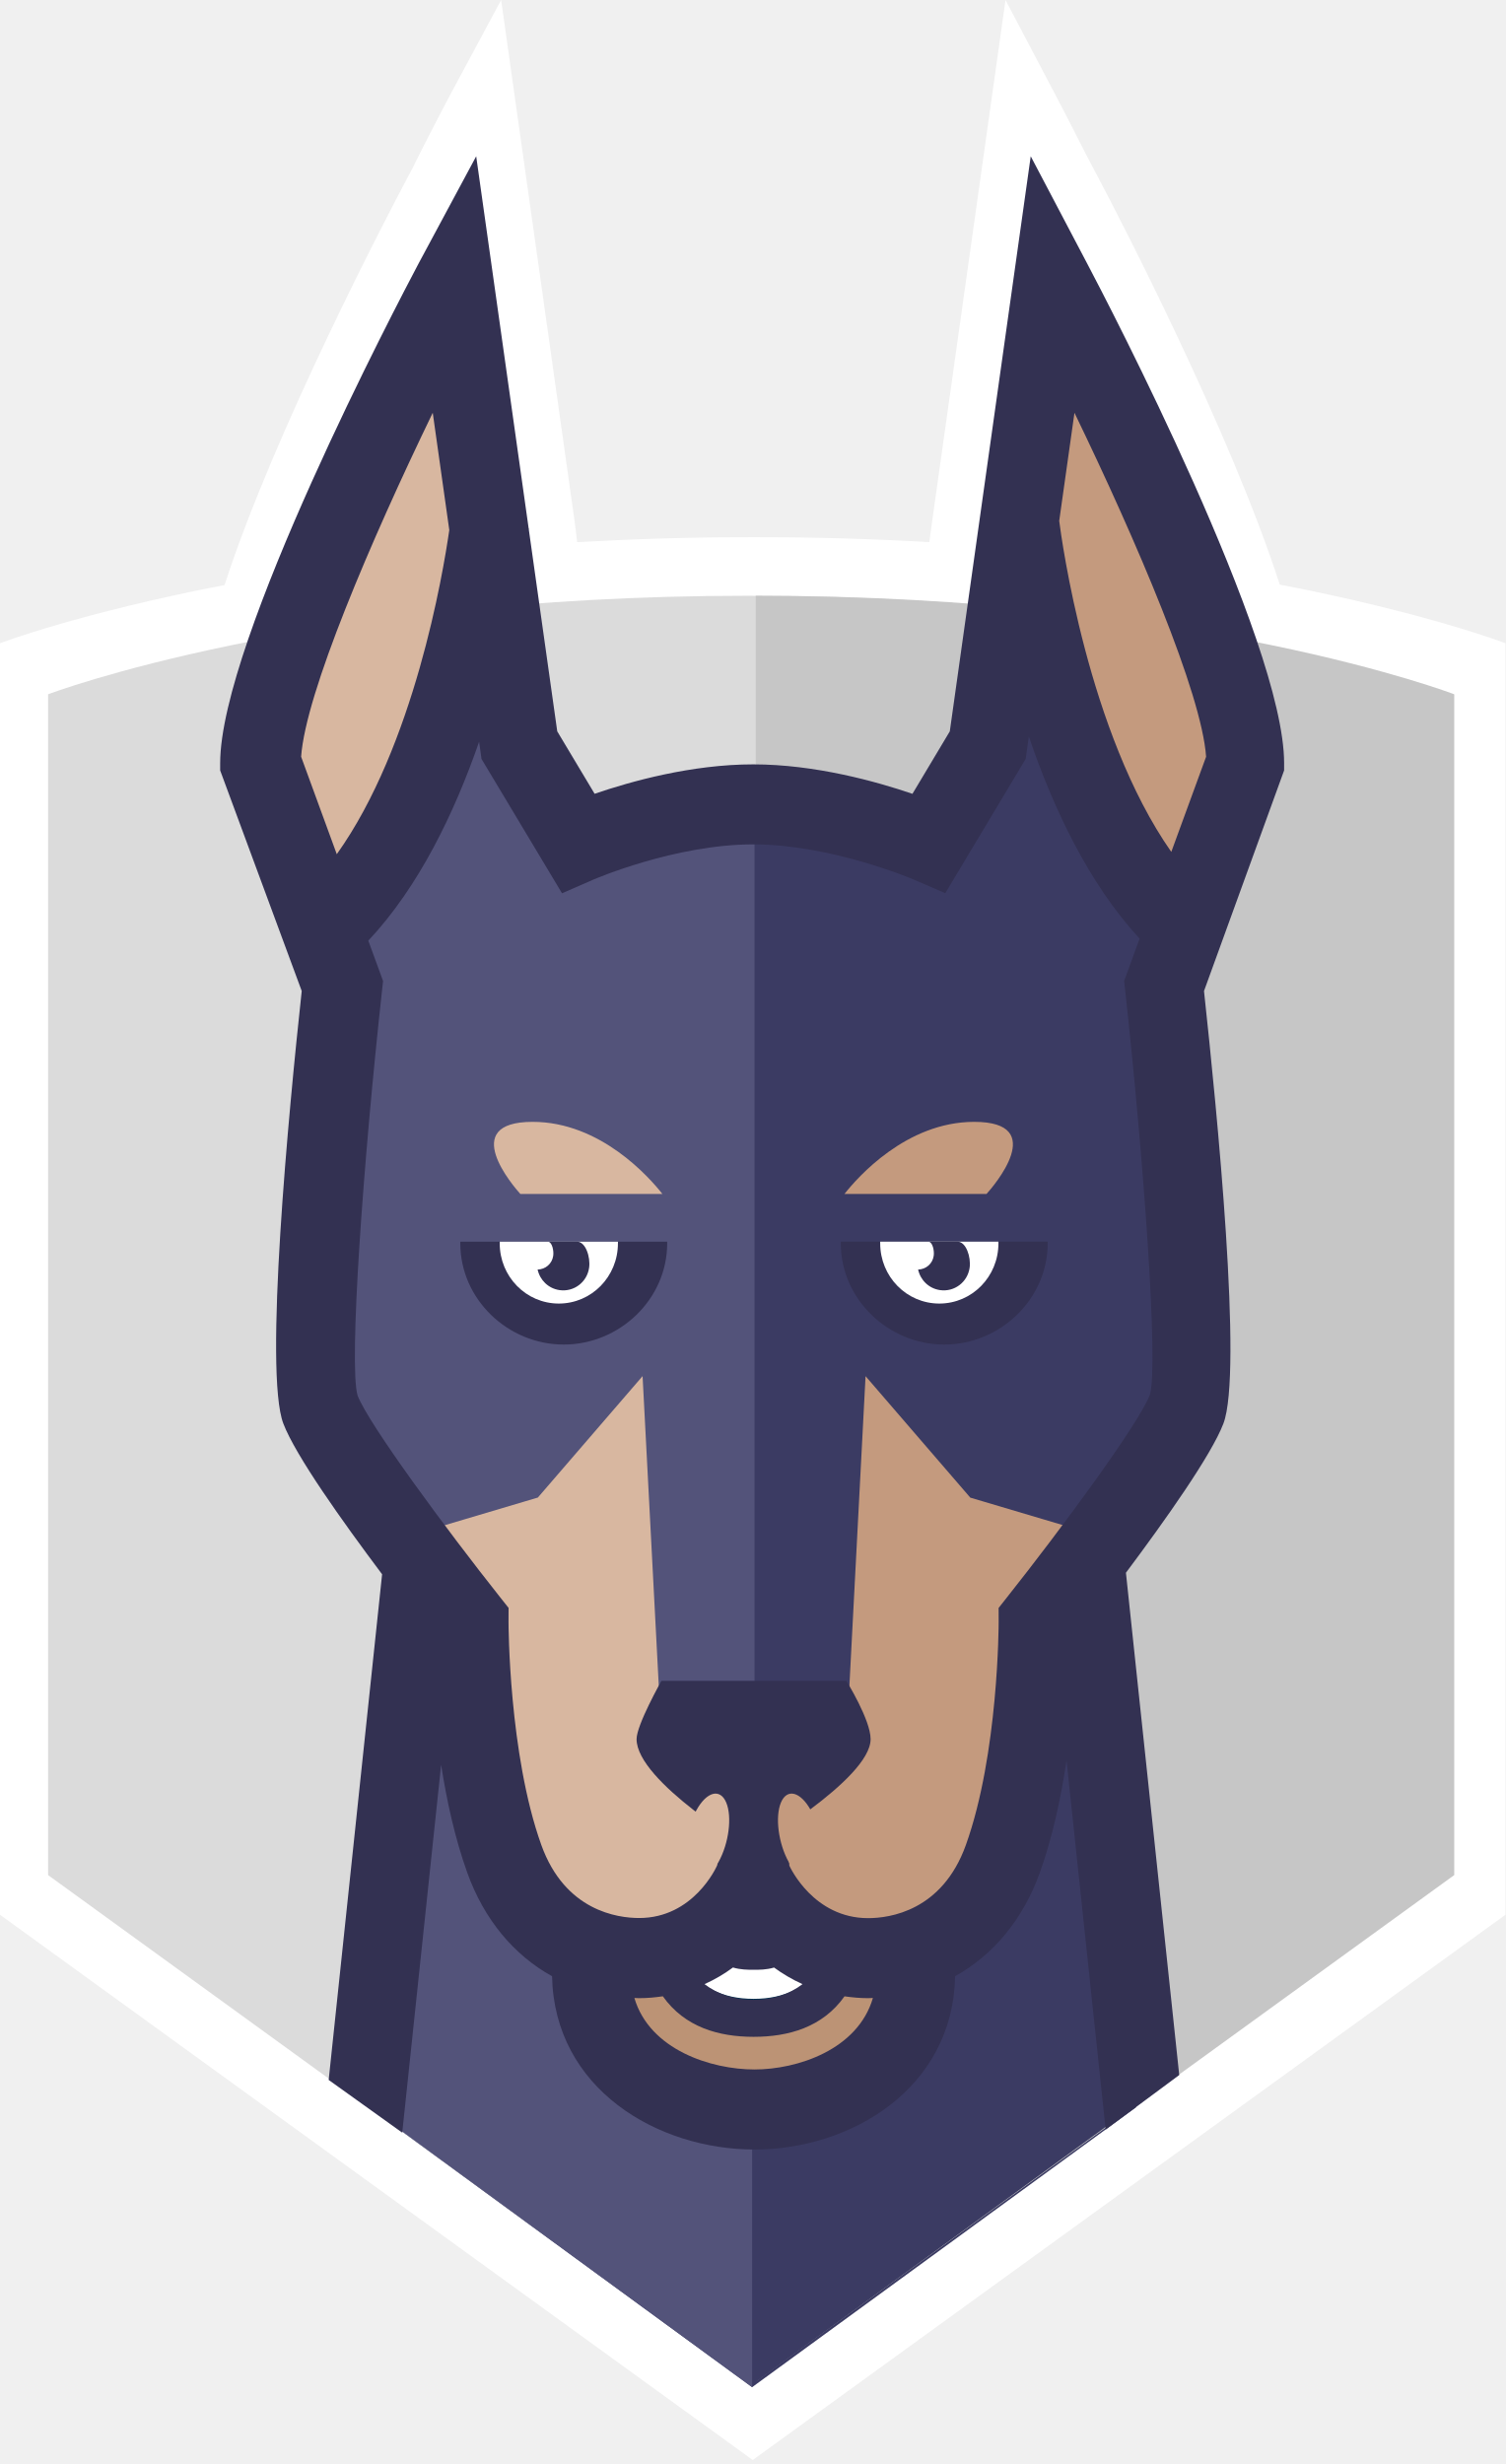
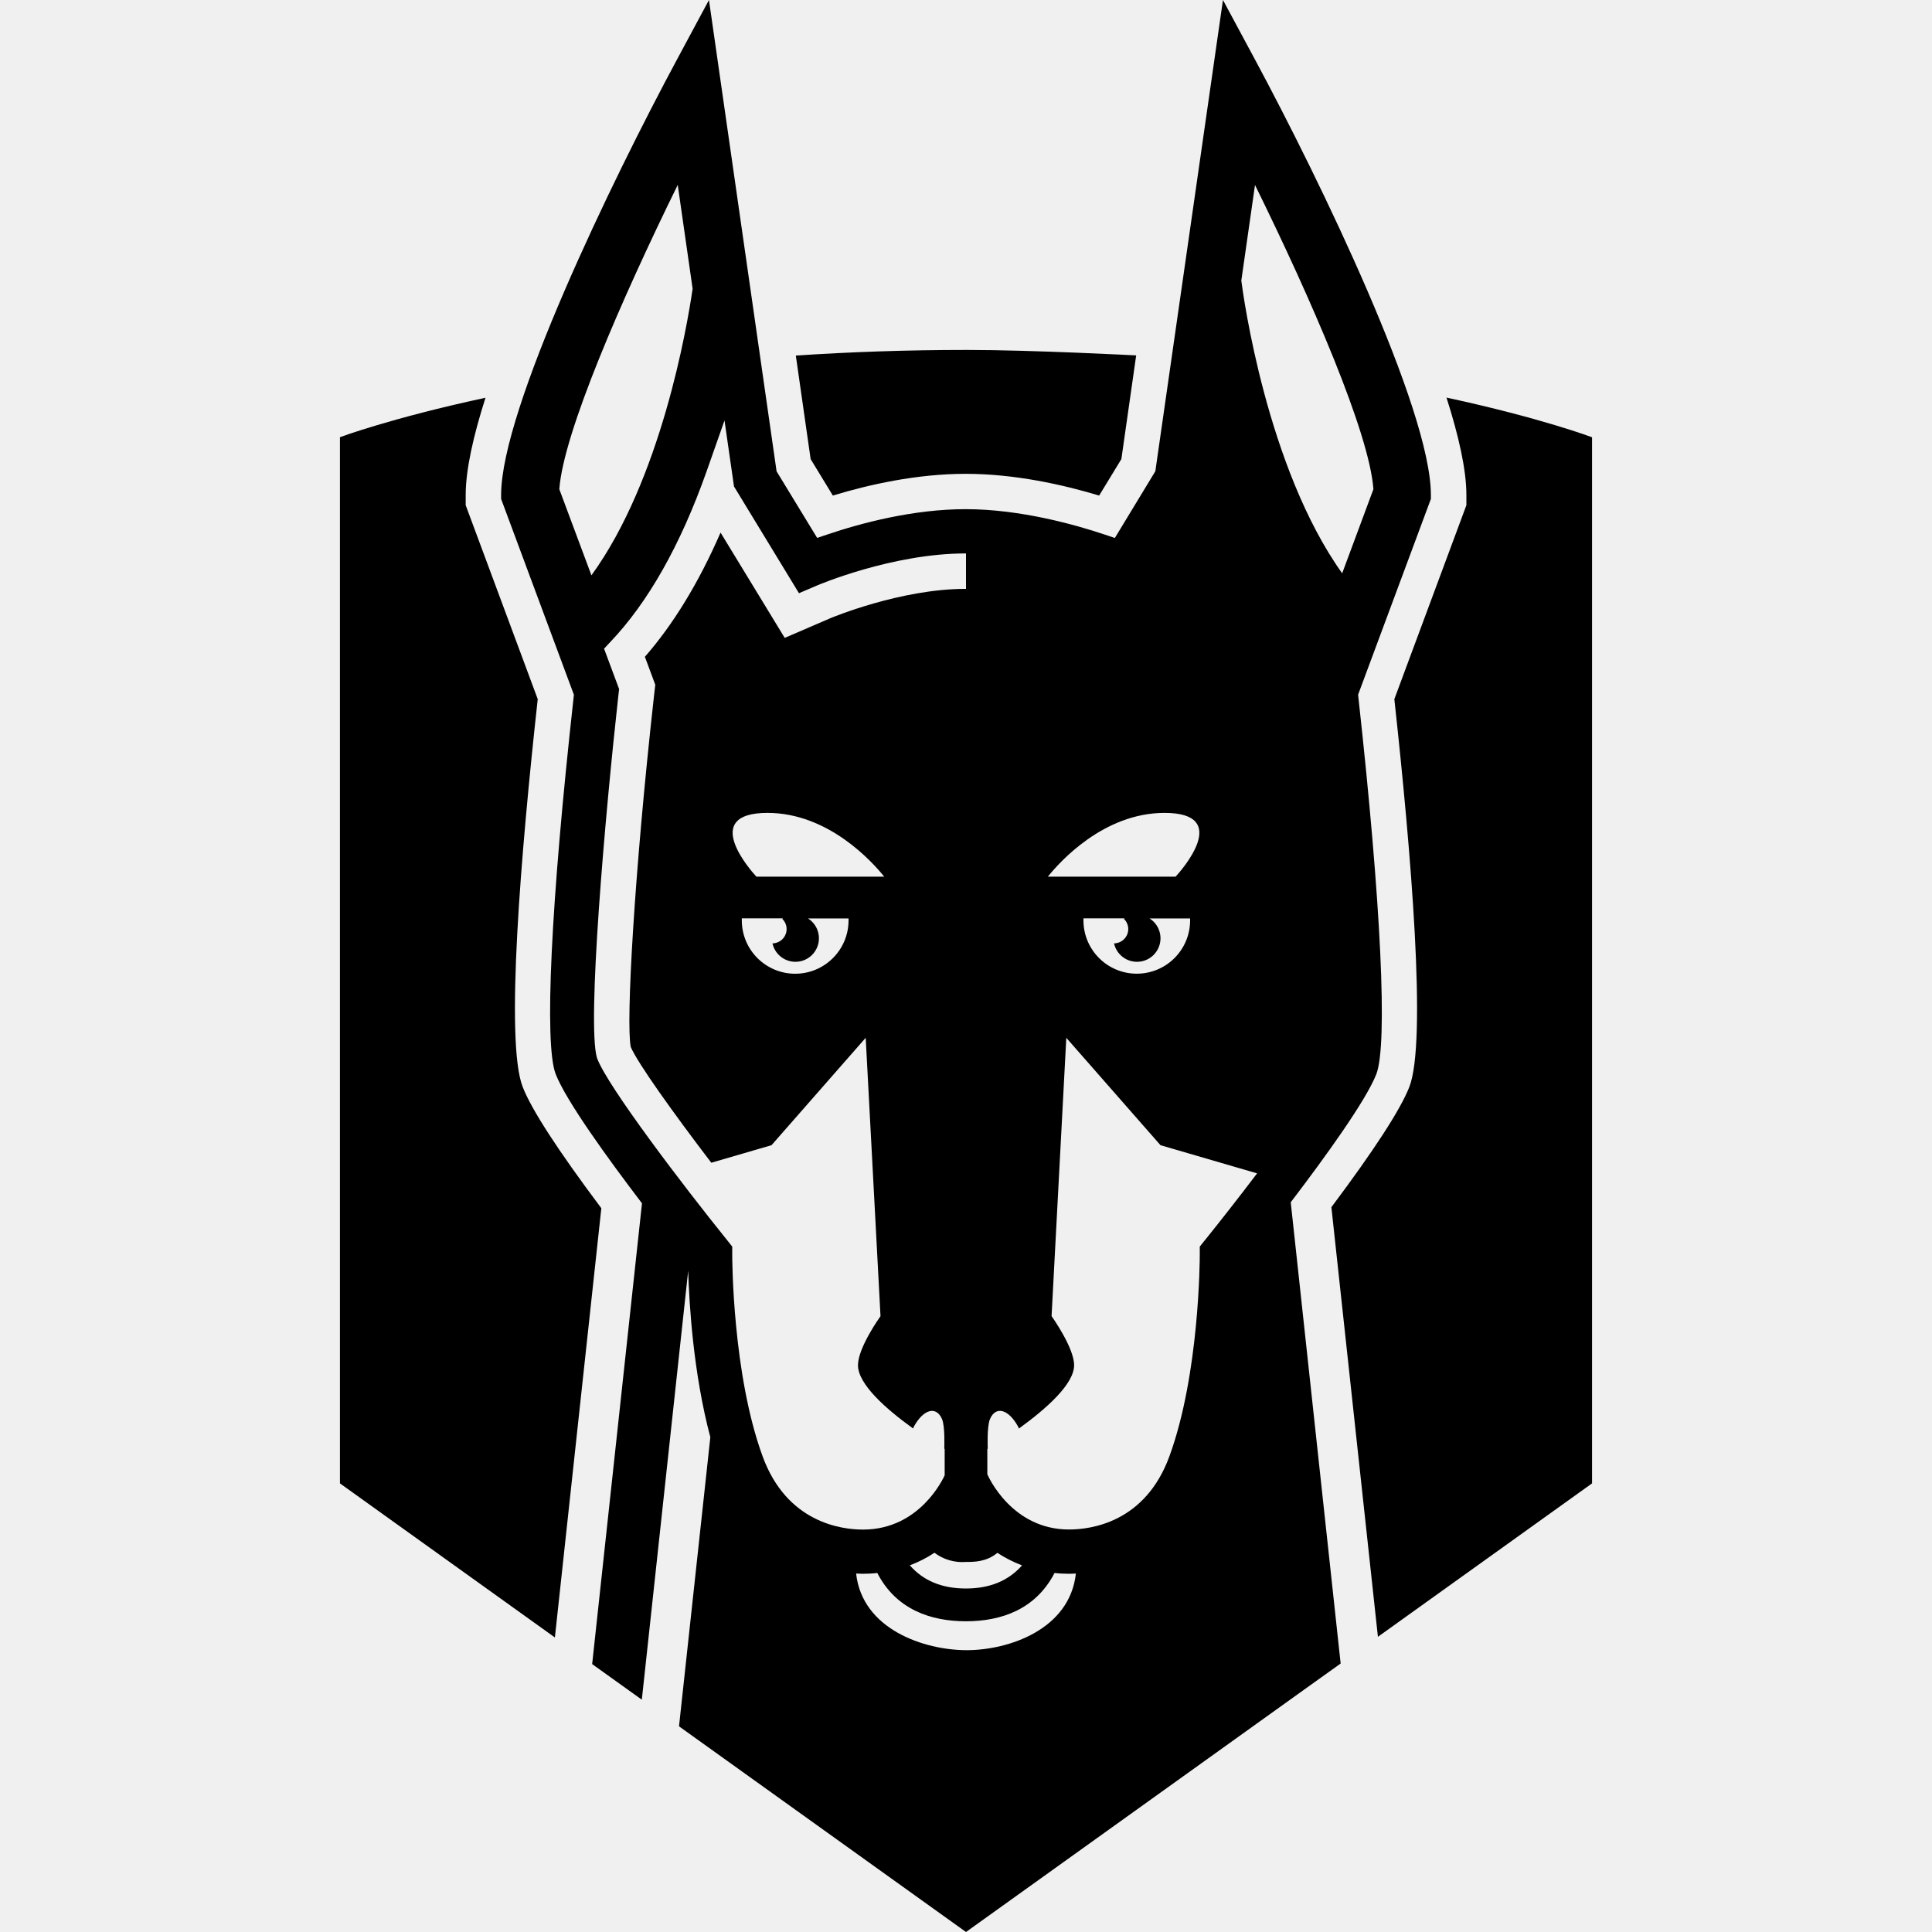
- <svg xmlns="http://www.w3.org/2000/svg" width="256px" height="419px" viewBox="0 0 256 419" version="1.1" preserveAspectRatio="xMidYMid">
-   <g>
-     <path d="M217.619,99.409 C209.09,72.953 189.698,35.777 186.935,30.544 L184.529,25.97 C182.159,21.25 180.39,17.869 179.723,16.607 L170.985,0 L158.468,88.948 L158.032,92.183 C148.673,91.65 138.711,91.344 128.173,91.344 C117.575,91.344 107.554,91.654 98.139,92.193 L97.753,88.946 L93.36,57.767 C93.366,57.715 85.217,0 85.217,0 L76.295,16.607 C75.487,18.134 73.052,22.761 69.883,29.112 L69.113,30.544 C66.344,35.782 46.766,73.024 38.183,99.484 C13.423,104.267 0,109.383 0,109.383 L0,325.599 L127.999,418.32 L256,325.599 L256,109.383 C256,109.383 242.535,104.213 217.619,99.409 Z" fill="#FFFFFF" />
-     <polygon fill="#3B3B63" points="183.073 267.277 127.9 267.277 127.9 172.807 71.918 264.515 63.214 358.687 127.038 405.305 127.9 405.936 193.173 358.351" />
-     <path d="M126.954,404.967 L8.179,318.858 L8.179,118.061 C8.179,118.061 52.097,101.308 127.115,101.308 C202.134,101.308 245.731,118.061 245.731,118.061 L245.731,318.858 L126.954,404.967 Z" fill="#DBDBDB" />
-     <path d="M128.675,101.308 C128.62,101.308 128.567,101.31 128.512,101.31 L128.512,404.962 L128.514,404.962 L247.291,318.853 L247.291,118.061 C247.291,118.061 203.693,101.308 128.675,101.308" fill="#C6C6C6" />
-     <polygon fill="#3B3B63" points="192.847 358.157 182.767 267.277 127.591 267.277 127.591 405.725" />
-     <polygon fill="#53537A" points="63.213 358.687 127.9 405.936 127.9 172.807 71.917 264.515" />
-     <path d="M155.74,331.842 C155.74,347.424 141.425,355.148 128.293,355.148 C115.161,355.148 100.557,347.424 100.557,331.842" fill="#BC9375" />
-     <path d="M147.692,323.012 C147.692,341.286 138.015,346.185 128.148,346.185 C118.282,346.185 108.602,341.286 108.602,323.012" fill="#073251" />
-     <path d="M128.147,339.9 C117.604,339.9 112.478,332.036 112.478,315.87 L117.505,315.87 C117.505,334.796 124.691,334.796 128.147,334.796 C131.602,334.796 138.789,334.796 138.789,315.87 L143.815,315.87 C143.815,332.036 138.688,339.9 128.147,339.9" fill="#FFFFFF" />
-     <path d="M211.832,129.623 C211.832,109.909 179.062,47.882 179.062,47.882 L167.977,126.546 L158.028,143.153 L128.209,144.386 L128.091,144.63 L128.091,144.386 L98.268,143.153 L88.322,126.546 L77.237,47.882 C77.237,47.882 44.464,109.909 44.464,129.623 L58.309,167.502 C58.309,167.502 51.322,231.129 54.512,239.459 C57.692,247.791 79.782,275.654 79.782,275.654 C79.782,275.654 79.716,299.078 85.764,315.918 C90.079,327.944 99.586,332.822 108.689,332.822 C122.633,332.822 128.088,319.816 128.088,319.816 C128.088,319.816 133.674,332.822 147.618,332.822 C156.719,332.822 166.217,327.952 170.542,315.918 C176.583,299.085 176.522,275.654 176.522,275.654 C176.522,275.654 198.607,247.791 201.793,239.459 C204.981,231.127 197.993,167.502 197.993,167.502 L211.832,129.623 Z" fill="#C49A7E" />
-     <path d="M128.147,144.512 L128.09,144.63 L128.09,144.387 L98.266,143.155 L88.321,126.547 L77.232,47.884 C77.232,47.884 44.462,109.911 44.462,129.625 L58.304,167.504 C58.304,167.504 51.319,231.13 54.504,239.461 C57.691,247.793 79.772,275.656 79.772,275.656 C79.772,275.656 79.715,299.08 85.756,315.92 C90.077,327.946 99.585,332.824 108.68,332.824 C122.631,332.824 128.086,319.818 128.086,319.818 C128.086,319.818 128.111,319.864 128.149,319.949 L128.149,144.512 L128.147,144.512 Z" fill="#D8B7A0" />
-     <path d="M198.291,171.231 C195.751,165.827 199.362,153.04 199.362,153.04 C178.668,131.475 173.493,86.506 173.493,86.506 C169.629,100.676 161.231,142.455 161.231,142.455 C161.231,142.455 145.786,136.607 128.216,136.579 L128.154,136.579 L128.085,136.579 C127.12,136.584 126.169,136.609 125.219,136.64 L125.219,312.931 L126.531,314.884 L126.531,313.919 L127.342,313.919 L127.342,314.884 L127.35,313.919 L128.952,313.919 L128.952,314.884 L128.952,313.919 L129.771,313.919 L129.771,314.884 L144.076,293.648 L147.186,234.015 L164.996,254.669 L187.94,261.483 C187.94,261.483 196.524,255.262 196.524,255.285 C200.169,250.097 201.378,245.677 202.259,243.384 C205.446,235.04 198.291,171.231 198.291,171.231" fill="#3B3B63" />
-     <path d="M128.308,136.577 C128.285,136.577 128.267,136.575 128.246,136.575 L128.246,136.577 C110.671,136.607 95.224,142.451 95.224,142.451 C95.224,142.451 86.823,100.674 82.962,86.503 C82.962,86.503 77.79,131.472 57.093,153.037 C57.093,153.037 60.703,165.825 58.163,171.228 C58.163,171.228 51.008,235.04 54.196,243.371 C55.075,245.666 56.294,250.083 59.934,255.272 C59.934,255.248 68.522,261.471 68.522,261.471 L91.462,254.656 L109.269,234.005 L112.386,293.638 L126.683,314.874 L126.683,313.909 L127.502,313.909 L127.502,314.874 L127.502,313.909 L128.305,313.909 L128.305,136.577 L128.308,136.577 Z" fill="#53537A" />
-     <path d="M169.78,211.144 L169.78,211.144 L149.675,211.144 L142.976,211.144 L142.976,211.431 C142.976,220.938 151.07,228.639 160.564,228.639 C170.06,228.639 178.155,220.936 178.155,211.431 L178.155,211.144 L169.78,211.144 Z" fill="#333152" />
-     <path d="M149.676,211.144 L149.676,211.431 C149.676,217.086 154.158,221.668 159.73,221.668 C165.301,221.668 169.781,217.086 169.781,211.431 L169.781,211.144 L149.676,211.144 Z" fill="#FFFFFF" />
-     <path d="M162.831,211.144 L158.12,211.144 C158.074,211.144 158.035,211.167 157.994,211.176 C158.578,211.3 158.902,212.645 158.776,213.541 C158.588,214.909 157.439,215.859 156.124,215.882 C156.507,217.671 157.943,219.109 159.851,219.382 C162.288,219.732 164.54,218.035 164.886,215.562 C165.134,213.741 164.272,211.144 162.831,211.144" fill="#333152" />
-     <path d="M105.076,211.144 L105.076,211.144 L84.976,211.144 L78.274,211.144 L78.274,211.431 C78.274,220.938 86.369,228.639 95.862,228.639 C105.359,228.639 113.454,220.936 113.454,211.431 L113.454,211.144 L105.076,211.144 Z" fill="#333152" />
-     <path d="M84.976,211.144 L84.976,211.431 C84.976,217.086 89.461,221.668 95.025,221.668 C100.598,221.668 105.078,217.086 105.078,211.431 L105.078,211.144 L84.976,211.144 Z" fill="#FFFFFF" />
-     <path d="M98.131,211.144 L93.415,211.144 C93.374,211.144 93.33,211.167 93.292,211.176 C93.875,211.3 94.197,212.645 94.074,213.541 C93.885,214.909 92.743,215.859 91.419,215.882 C91.807,217.671 93.243,219.109 95.147,219.382 C97.583,219.732 99.84,218.035 100.181,215.562 C100.433,213.741 99.572,211.144 98.131,211.144" fill="#333152" />
-     <path d="M167.758,203.03 C168.883,201.778 178.438,190.77 165.659,190.77 C154.112,190.77 145.804,200.23 143.602,203.03 L167.758,203.03 Z" fill="#C49A7E" />
-     <path d="M112.638,203.03 C110.438,200.23 102.13,190.77 90.579,190.77 C77.807,190.77 87.362,201.778 88.481,203.03 L112.638,203.03 Z" fill="#D8B7A0" />
-     <polygon fill="#53537A" points="72.109 211.043 120.991 211.043 120.991 206.376 72.109 206.376" />
-     <path d="M199.176,144.864 C184.963,124.576 180.504,91.594 180.117,88.58 L182.71,70.195 C193.264,92.001 204.337,117.88 205.096,128.68 L199.176,144.864 Z M195.546,237.157 C193.605,242.221 180.201,260.314 171.297,271.547 L169.812,273.43 L169.819,275.834 C169.819,276.051 169.812,298.228 164.242,313.748 C160.215,324.965 151.27,326.177 147.616,326.177 C138.364,326.177 134.371,317.566 134.231,317.255 L133.702,309.189 L122.455,309.189 L121.947,317.209 C121.787,317.574 117.892,326.155 108.686,326.155 C105.024,326.155 96.082,324.956 92.052,313.739 C86.5,298.274 86.474,276.051 86.474,275.825 L86.482,273.422 L84.997,271.547 C76.098,260.322 62.693,242.229 60.8,237.288 C59.287,231.944 61.785,197.383 64.965,168.422 L65.14,166.815 L62.631,159.957 C71.251,150.781 77.3,138.153 81.473,126.132 L81.879,129.058 L95.57,151.901 L100.919,149.569 C101.054,149.511 114.771,143.585 128.091,143.585 C141.327,143.585 155.27,149.516 155.401,149.574 L160.742,151.886 L174.417,129.053 L174.953,125.24 C179.082,137.379 185.125,150.233 193.786,159.613 L191.159,166.81 L191.334,168.416 C194.512,197.383 197.01,231.944 195.546,237.157 L195.546,237.157 Z M119.806,337.402 C121.596,336.593 123.212,335.63 124.637,334.571 C125.939,334.959 127.188,334.959 128.147,334.959 C129.101,334.959 130.337,334.968 131.63,334.579 C133.058,335.63 134.677,336.593 136.467,337.402 C134.222,339.106 131.458,340.064 128.154,340.064 C124.831,340.064 122.054,339.113 119.806,337.402 L119.806,337.402 Z M128.293,351.911 C120.937,351.911 110.477,348.581 107.875,339.754 C108.141,339.762 108.403,339.785 108.675,339.785 C110.096,339.785 111.429,339.653 112.717,339.467 C116.448,344.741 122.26,346.359 128.149,346.359 C134.047,346.359 139.871,344.756 143.608,339.473 C144.888,339.651 146.206,339.785 147.616,339.785 C147.893,339.785 148.159,339.762 148.436,339.754 C145.859,348.581 135.539,351.911 128.293,351.911 L128.293,351.911 Z M51.206,128.678 C51.965,117.878 63.031,92.001 73.587,70.193 L76.401,90.133 C75.328,97.588 70.424,126.826 57.269,145.256 L51.206,128.678 Z M218.364,129.786 C218.364,108.964 188.314,51.335 184.881,44.832 L175.274,26.573 L161.512,124.367 L155.16,134.989 C149.028,132.898 138.592,129.98 128.083,129.98 C117.586,129.98 107.22,132.888 101.114,134.982 L94.759,124.365 L89.929,90.085 C89.935,90.028 89.943,89.952 89.943,89.917 L89.906,89.912 L80.976,26.573 L71.166,44.832 C67.728,51.335 37.438,108.964 37.438,129.786 L37.438,131.008 L51.308,168.519 C49.09,188.971 44.856,233.397 48.182,242.08 C50.254,247.509 58.23,258.719 64.976,267.704 L55.89,353.691 L68.4,362.653 L75.012,300.103 C75.962,306.186 77.364,312.61 79.445,318.413 C82.314,326.41 87.385,332.463 93.876,336.055 C94.262,355.199 111.784,365.523 128.293,365.523 C144.665,365.523 162.042,355.191 162.422,336.04 C168.899,332.455 173.964,326.401 176.83,318.413 C178.997,312.378 180.418,305.656 181.364,299.362 L188.015,362.138 L200.526,352.858 L191.462,267.445 C198.155,258.5 205.981,247.454 208.034,242.085 C211.359,233.404 206.954,188.971 204.739,168.522 L218.362,131.006 L218.362,129.786 L218.364,129.786 Z" fill="#333152" />
-     <path d="M143.921,285.822 L112.478,285.822 C112.478,285.822 108.249,293.305 108.249,295.734 C108.249,302.945 127.602,314.426 127.602,314.426 C127.602,314.426 148.045,302.603 148.045,295.734 C148.045,292.457 143.921,285.822 143.921,285.822" fill="#333152" />
-     <path d="M137.861,307.804 C136.107,304.647 133.844,304.071 132.804,306.505 C131.768,308.942 132.361,313.476 134.114,316.626 C135.869,319.785 138.133,320.361 139.167,317.925 C140.207,315.49 139.618,310.954 137.861,307.804" fill="#C49A7E" />
-     <path d="M118.434,307.804 C116.677,310.954 116.093,315.49 117.127,317.925 C118.162,320.361 120.423,319.785 122.185,316.626 C123.938,313.477 124.526,308.942 123.487,306.505 C122.453,304.071 120.191,304.647 118.434,307.804" fill="#D8B7A0" />
-   </g>
+ <svg xmlns="http://www.w3.org/2000/svg" role="img" viewBox="0 0 24 24">
+   <path d="M17.097 13.344c.143-.37.06-2.117-.222-4.675l-.004-.04.904-2.431v-.05c0-1.06-1.374-3.9-2.186-5.41L15.192 0l-.84 5.854-.503.829-.125-.042c-.351-.118-1.042-.316-1.728-.316-.65 0-1.294.171-1.72.315l-.125.042-.504-.827L8.807 0l-.396.737c-.812 1.51-2.186 4.35-2.186 5.411v.05l.904 2.432-.004.039c-.283 2.558-.366 4.305-.222 4.674.13.332.642 1.041 1.072 1.605l-.619 5.724.617.442.576-5.329c.012.414.064 1.277.275 2.068l-.389 3.592L12 24l4.279-3.067.375-.268-.62-5.73c.428-.561.934-1.262 1.063-1.591zM15.59 2.298c.694 1.408 1.421 3.08 1.471 3.779l-.388 1.045c-.935-1.31-1.228-3.441-1.253-3.636zm-1.124 7.8c.84 0 .212.712.138.792h-1.587c.144-.18.69-.792 1.45-.792zm-.452 1.468a.178.178 0 0 1-.175.153.292.292 0 1 0 .441-.31h.504v.024a.662.662 0 0 1-1.325 0v-.025h.511l-.008.007c.039.038.06.093.052.15zM12.39 19.29c.097.064.2.115.306.156-.168.19-.399.287-.697.287-.299 0-.53-.097-.697-.288.107-.04.21-.092.306-.156a.573.573 0 0 0 .391.114c.103 0 .255 0 .391-.113zm-2.62-7.724a.178.178 0 0 1-.174.153.292.292 0 1 0 .441-.31h.504v.024a.662.662 0 0 1-1.326 0v-.025h.511l-.008.007c.039.038.06.093.052.15zm-.374-.676c-.074-.08-.702-.792.138-.792.759 0 1.305.612 1.45.792zM6.948 6.077c.05-.699.778-2.37 1.471-3.78l.185 1.29c-.07.48-.393 2.37-1.257 3.56zM9.473 18.09c-.373-1.02-.377-2.446-.377-2.507v-.097l-.06-.076c-.551-.683-1.477-1.9-1.616-2.257l-.005-.014c-.124-.43.1-2.997.268-4.513l.008-.066-.187-.502.07-.075c.476-.497.88-1.213 1.203-2.126L9 5.223l.118.82.807 1.326.22-.094c.009-.004.934-.4 1.851-.4H12v.44h-.004c-.812 0-1.669.36-1.677.363l-.571.246-.797-1.308c-.27.62-.585 1.137-.94 1.543l.129.347-.019.169c-.24 2.156-.348 4.044-.285 4.332.086.2.523.812 1 1.437l.748-.218 1.17-1.334.184 3.458c-.011.015-.28.393-.28.609 0 .235.344.541.685.786.005-.01.007-.02.013-.03.12-.212.275-.251.346-.087.04.092.028.369.028.369l.005.002v.328c-.013.027-.302.674-1.014.674-.275 0-.948-.089-1.248-.911zm2.536 2.409c-.527 0-1.297-.257-1.374-.952.029.001.057.003.086.003.06 0 .119-.003.177-.01.235.455.665.6 1.102.6.436 0 .865-.146 1.1-.6.059.007.119.01.18.01.029 0 .057-.002.085-.003-.076.695-.835.952-1.356.952zm2.956-5.09l-.061.077v.097c0 .06-.004 1.487-.377 2.507-.3.822-.973.91-1.248.91-.71 0-1.002-.658-1.014-.686V18l.005-.004s-.012-.276.028-.368c.07-.164.226-.126.346.088.006.009.009.02.013.03.34-.246.686-.552.686-.787 0-.216-.269-.593-.28-.61l.183-3.457 1.17 1.334 1.2.35c-.23.304-.463.6-.651.834zm-8.472-1.907c-.22-.563-.022-2.916.187-4.817l-.895-2.409v-.128c0-.312.095-.734.246-1.207-1.177.253-1.808.49-1.808.49v12.996l2.67 1.914.577-5.332c-.538-.718-.868-1.226-.977-1.507zm3.853-7.346c.446-.136 1.042-.27 1.65-.27.61 0 1.21.135 1.658.27l.276-.453.184-1.288s-1.288-.068-2.103-.068c-.759 0-1.467.026-2.125.07l.184 1.286zm7.623-1.217c.151.474.247.896.247 1.21v.127l-.895 2.409c.208 1.901.406 4.253.186 4.818-.109.279-.435.782-.968 1.493l.578 5.337 2.66-1.906V5.432s-.632-.24-1.808-.493Z" />
</svg>
